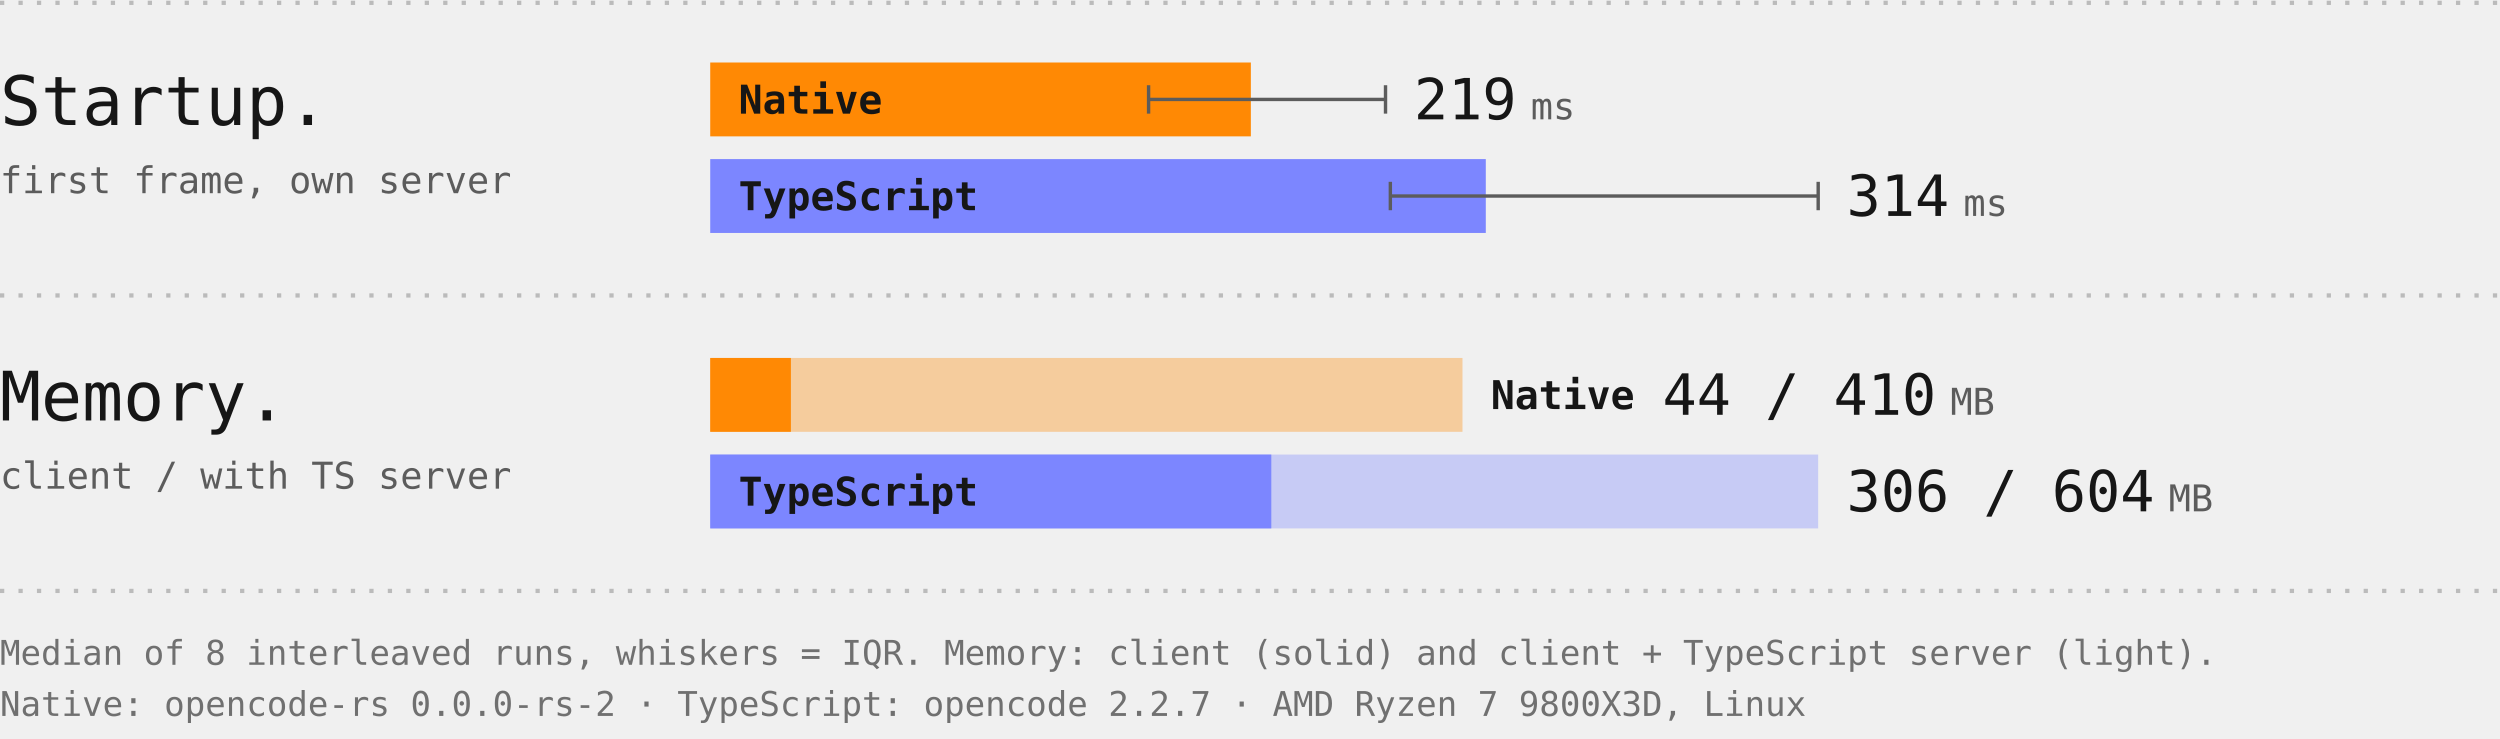
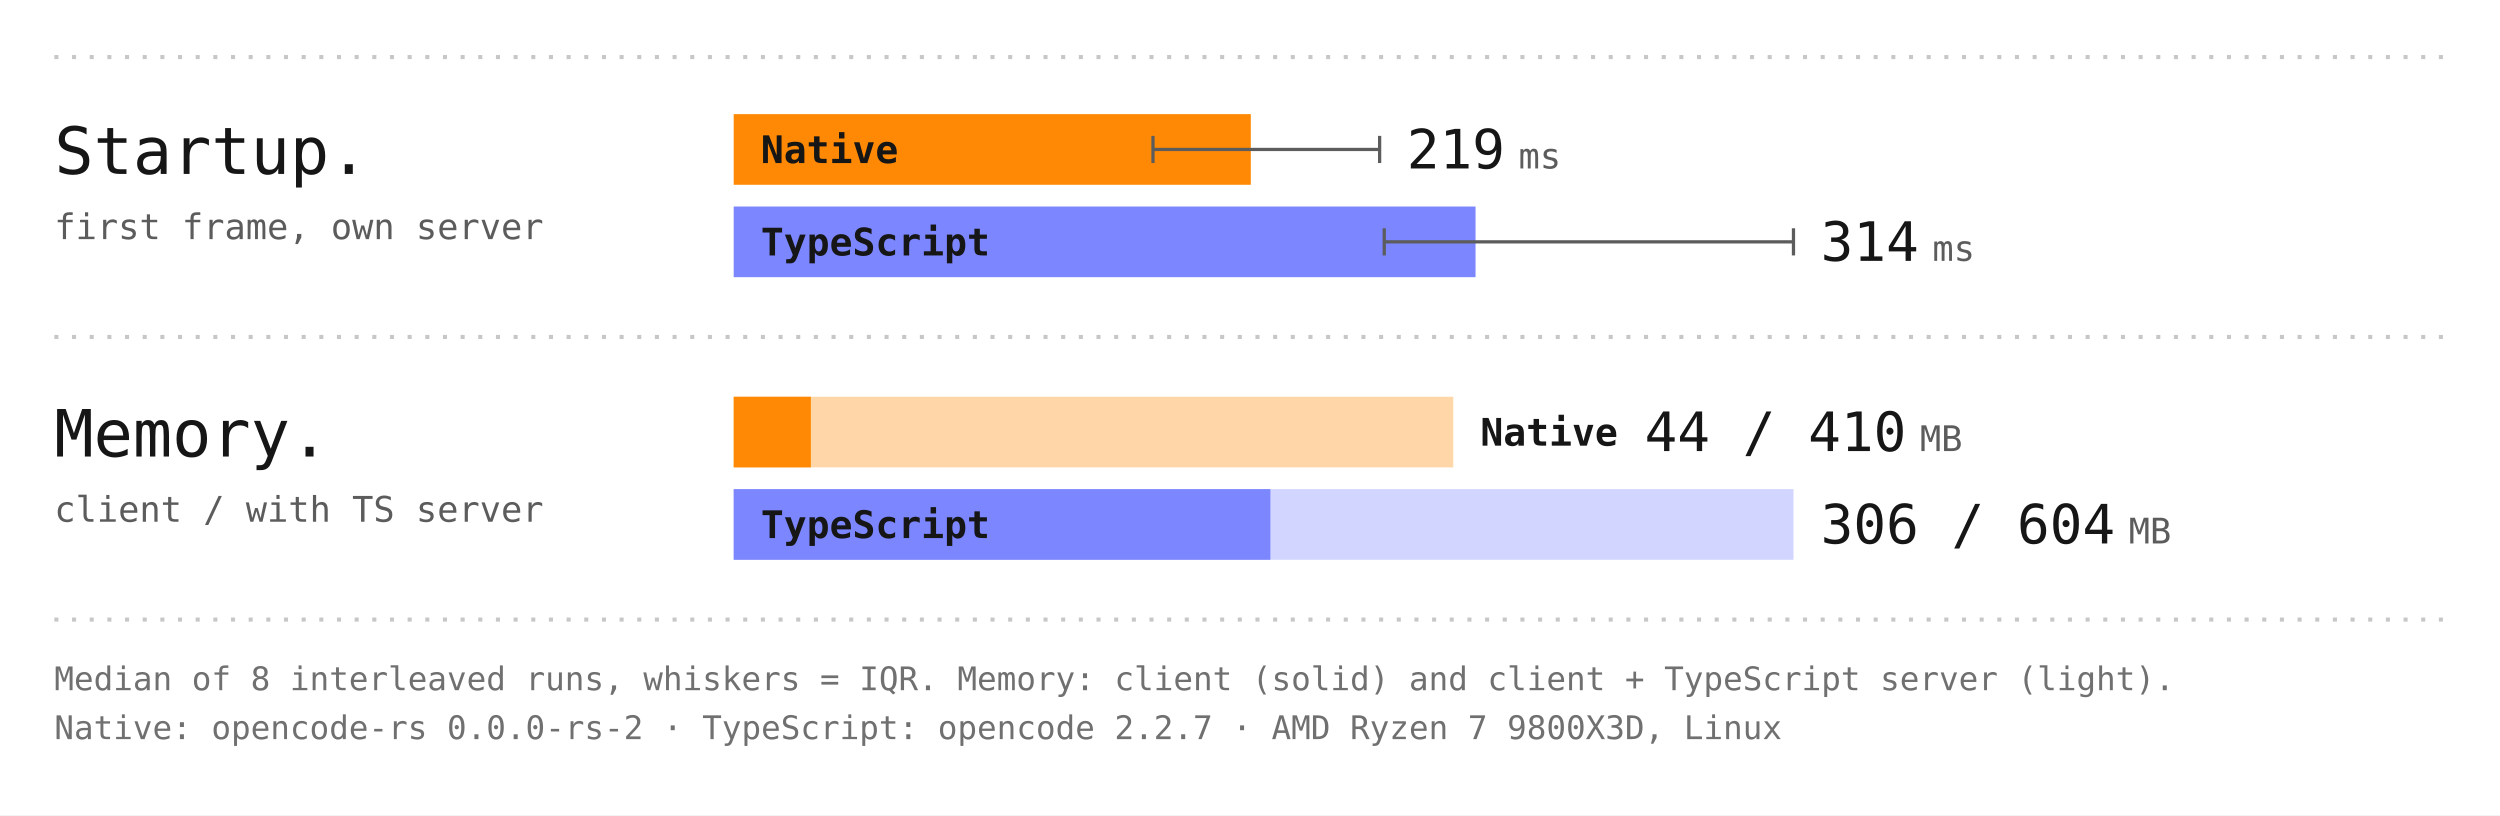
- <svg xmlns="http://www.w3.org/2000/svg" width="880" height="260" viewBox="0 0 880 260" role="img" aria-label="Client starts its own server. Startup: Native 219 ms, TypeScript 314 ms. Memory: Native client 44 MB, 410 MB with the server; TypeScript client 306 MB, 604 MB with the server.">
+ <svg xmlns="http://www.w3.org/2000/svg" width="920" height="300" viewBox="0 0 920 300" role="img" aria-label="Client starts its own server. Startup: Native 219 ms, TypeScript 314 ms. Memory: Native client 44 MB, 410 MB with the server; TypeScript client 306 MB, 604 MB with the server.">
  <style>
text{font-family:"JetBrains Mono","SF Mono",ui-monospace,Menlo,Consolas,"DejaVu Sans Mono","Liberation Mono",monospace;fill:#161616}
.m{fill:#5c5c5c}.s{fill:#707070;font-size:12px}.b{font-weight:700}.on{fill:#161616;font-weight:700}
.n{fill:#ff8904}.t{fill:#7c86ff}.nl{fill:#ff8904;fill-opacity:.35}.tl{fill:#7c86ff;fill-opacity:.35}
.w{stroke:#5c5c5c;stroke-width:1.2}.d{stroke:rgba(0,0,0,.22);stroke-width:1.5;stroke-dasharray:1.5 5}
</style>
-   <path class="d" d="M0 1H880" />
-   <text x="0" y="44" font-size="24">Startup.</text>
-   <text class="m" x="0" y="68" font-size="13">first frame, own server</text>
-   <rect class="n" x="250" y="22" width="190.3" height="26" />
-   <path class="w" d="M404.3 35H487.7M404.3 30v10M487.7 30v10" />
-   <text class="on" x="260" y="40" font-size="14">Native</text>
-   <text x="497.7" y="42" font-size="20">219<tspan class="m" font-size="13" dx="5">ms</tspan>
-   </text>
-   <rect class="t" x="250" y="56" width="273.0" height="26" />
-   <path class="w" d="M489.4 69H640.0M489.4 64v10M640.0 64v10" />
-   <text class="on" x="260" y="74" font-size="14">TypeScript</text>
-   <text x="650.0" y="76" font-size="20">314<tspan class="m" font-size="13" dx="5">ms</tspan>
-   </text>
-   <path class="d" d="M0 104H880" />
-   <text x="0" y="148" font-size="24">Memory.</text>
-   <text class="m" x="0" y="172" font-size="13">client / with TS server</text>
-   <rect class="nl" x="250" y="126" width="264.8" height="26" />
-   <rect class="n" x="250" y="126" width="28.4" height="26" />
-   <text class="b" x="524.78" y="144" font-size="14">Native</text>
-   <text x="585.2" y="146" font-size="20">44 / 410<tspan class="m" font-size="13" dx="5">MB</tspan>
-   </text>
-   <rect class="tl" x="250" y="160" width="390.0" height="26" />
-   <rect class="t" x="250" y="160" width="197.5" height="26" />
-   <text class="on" x="260" y="178" font-size="14">TypeScript</text>
-   <text x="650.0" y="180" font-size="20">306 / 604<tspan class="m" font-size="13" dx="5">MB</tspan>
-   </text>
-   <path class="d" d="M0 208H880" />
-   <text class="s" x="0" y="234">Median of 8 interleaved runs, whiskers = IQR. Memory: client (solid) and client + TypeScript server (light).</text>
-   <text class="s" x="0" y="252">Native: opencode-rs 0.0.0-rs-2 · TypeScript: opencode 2.2.7 · AMD Ryzen 7 9800X3D, Linux</text>
+   <rect width="100%" height="100%" fill="#ffffff" />
+   <g transform="translate(20 20)">
+     <path class="d" d="M0 1H880" />
+     <text x="0" y="44" font-size="24">Startup.</text>
+     <text class="m" x="0" y="68" font-size="13">first frame, own server</text>
+     <rect class="n" x="250" y="22" width="190.3" height="26" />
+     <path class="w" d="M404.3 35H487.7M404.3 30v10M487.7 30v10" />
+     <text class="on" x="260" y="40" font-size="14">Native</text>
+     <text x="497.7" y="42" font-size="20">219<tspan class="m" font-size="13" dx="5">ms</tspan>
+     </text>
+     <rect class="t" x="250" y="56" width="273.0" height="26" />
+     <path class="w" d="M489.4 69H640.0M489.4 64v10M640.0 64v10" />
+     <text class="on" x="260" y="74" font-size="14">TypeScript</text>
+     <text x="650.0" y="76" font-size="20">314<tspan class="m" font-size="13" dx="5">ms</tspan>
+     </text>
+     <path class="d" d="M0 104H880" />
+     <text x="0" y="148" font-size="24">Memory.</text>
+     <text class="m" x="0" y="172" font-size="13">client / with TS server</text>
+     <rect class="nl" x="250" y="126" width="264.8" height="26" />
+     <rect class="n" x="250" y="126" width="28.4" height="26" />
+     <text class="b" x="524.78" y="144" font-size="14">Native</text>
+     <text x="585.2" y="146" font-size="20">44 / 410<tspan class="m" font-size="13" dx="5">MB</tspan>
+     </text>
+     <rect class="tl" x="250" y="160" width="390.0" height="26" />
+     <rect class="t" x="250" y="160" width="197.5" height="26" />
+     <text class="on" x="260" y="178" font-size="14">TypeScript</text>
+     <text x="650.0" y="180" font-size="20">306 / 604<tspan class="m" font-size="13" dx="5">MB</tspan>
+     </text>
+     <path class="d" d="M0 208H880" />
+     <text class="s" x="0" y="234">Median of 8 interleaved runs, whiskers = IQR. Memory: client (solid) and client + TypeScript server (light).</text>
+     <text class="s" x="0" y="252">Native: opencode-rs 0.0.0-rs-2 · TypeScript: opencode 2.2.7 · AMD Ryzen 7 9800X3D, Linux</text>
+   </g>
</svg>
